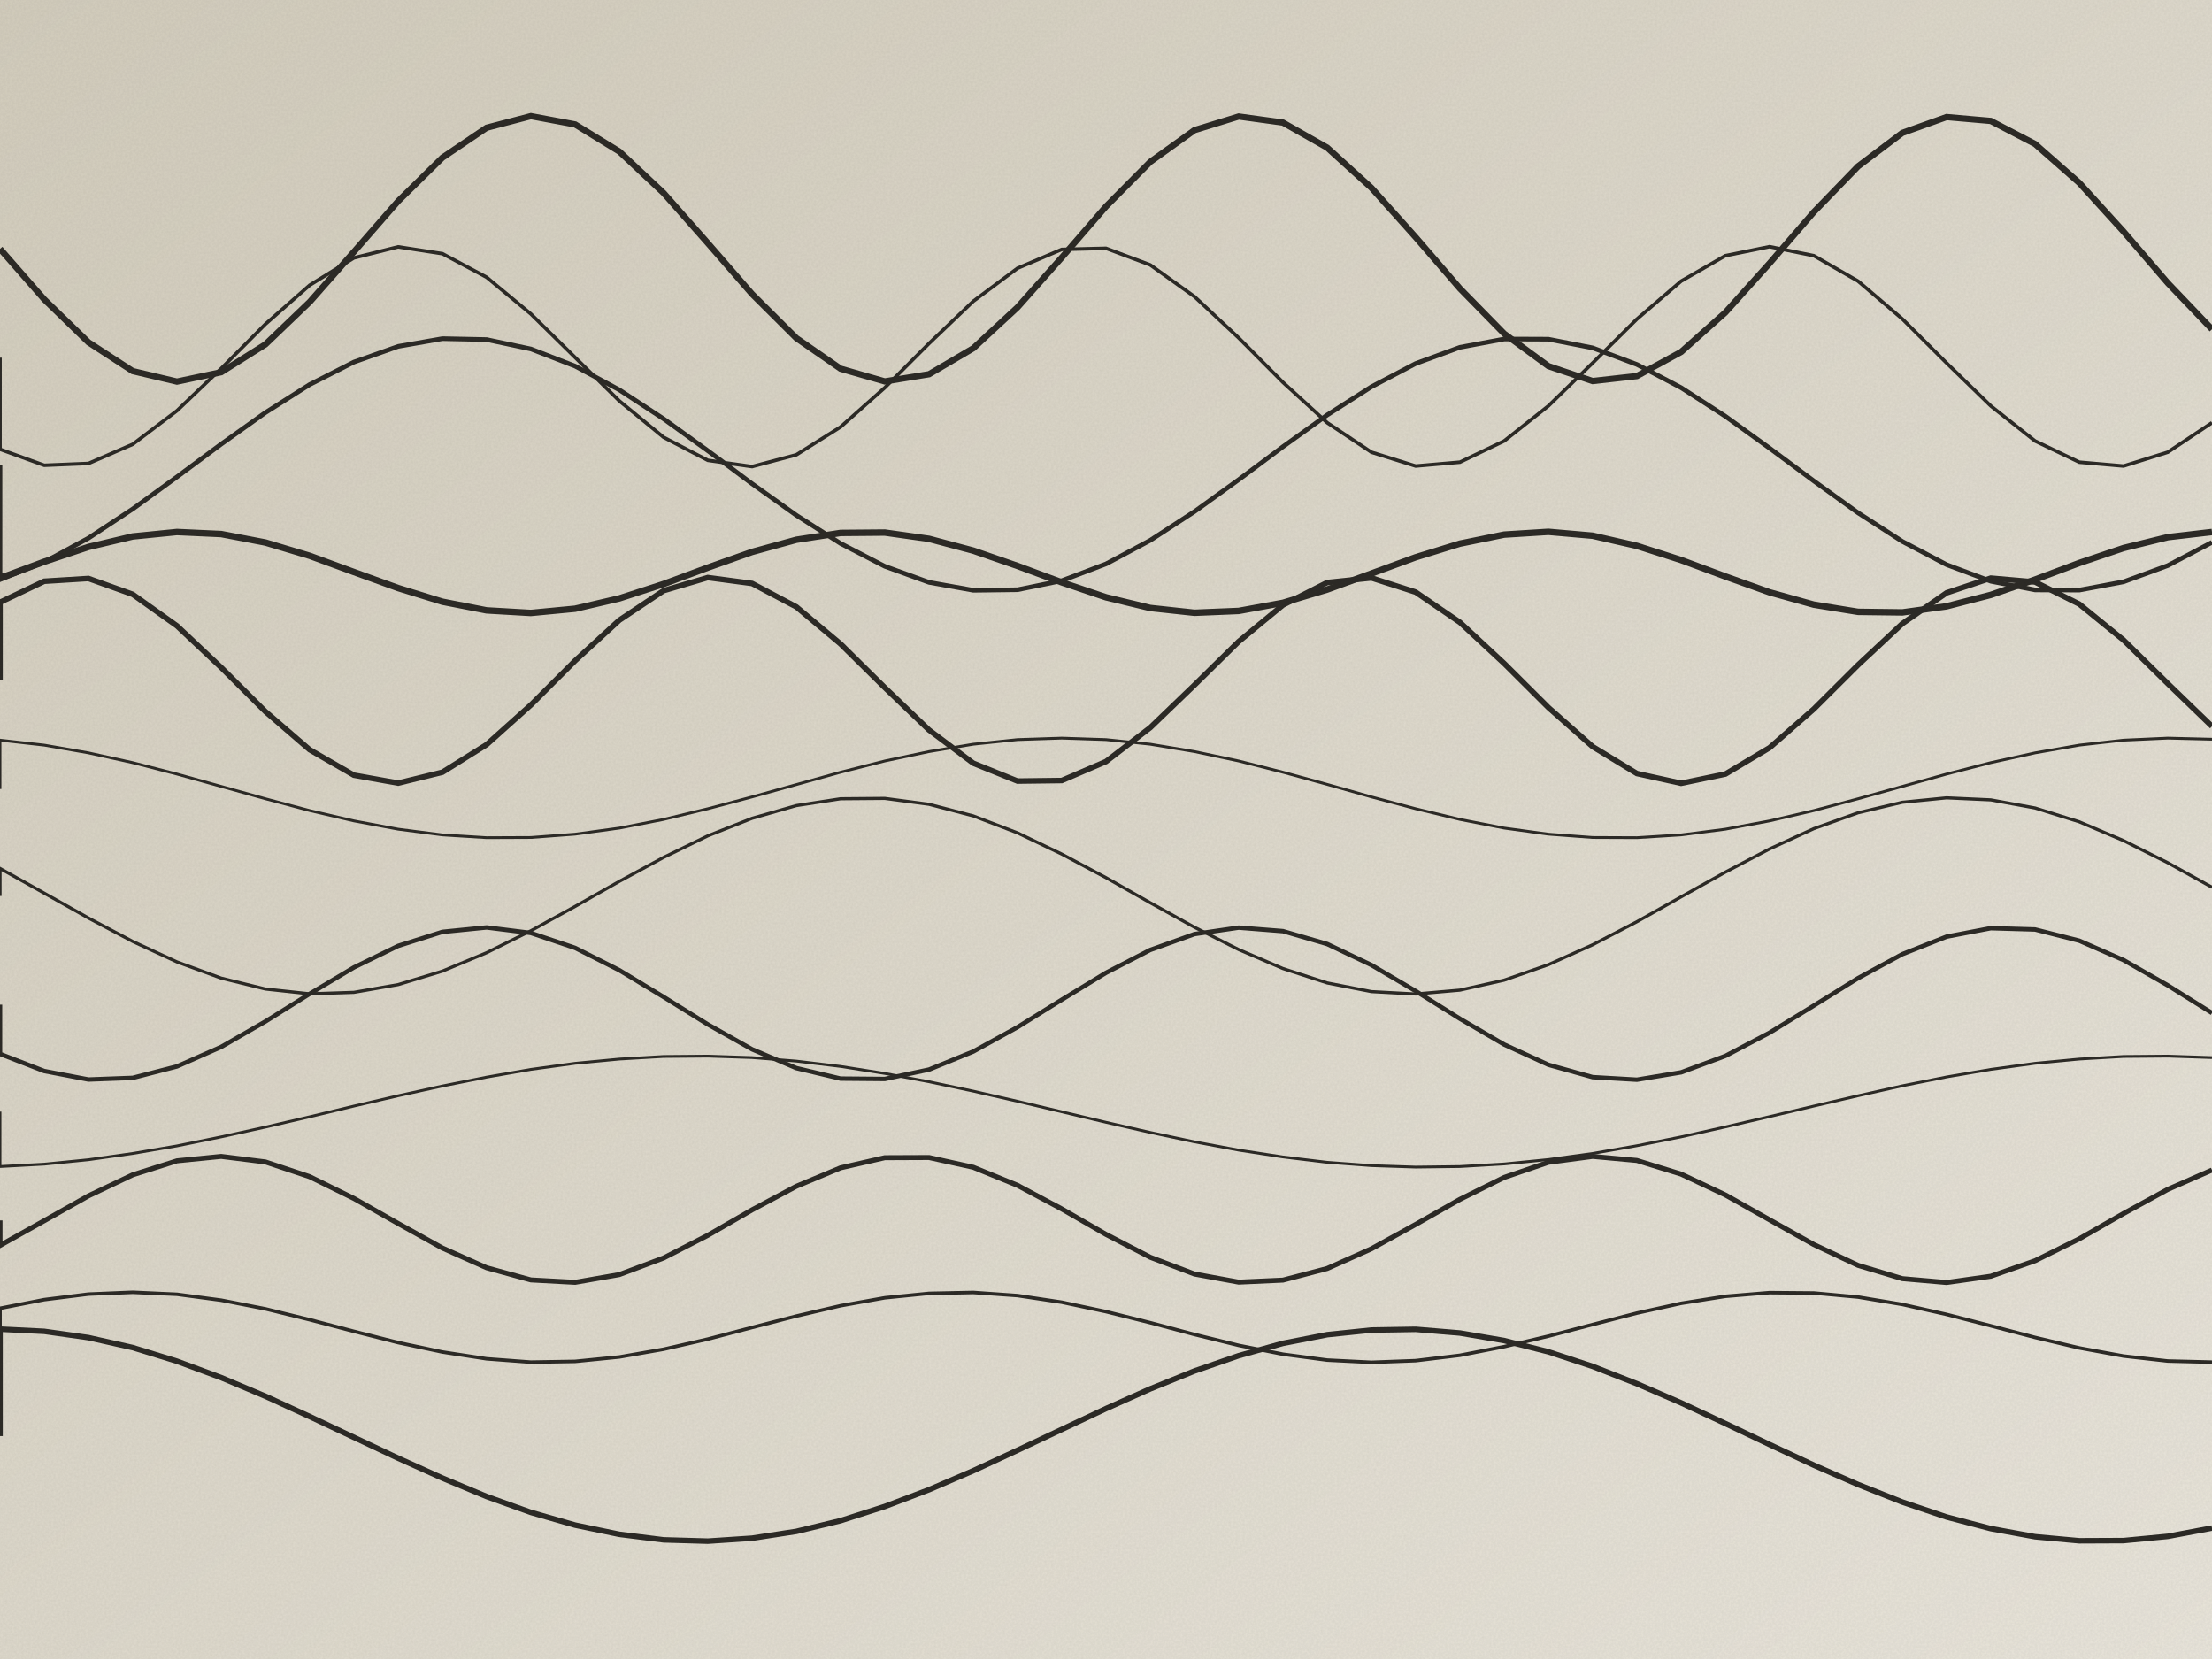
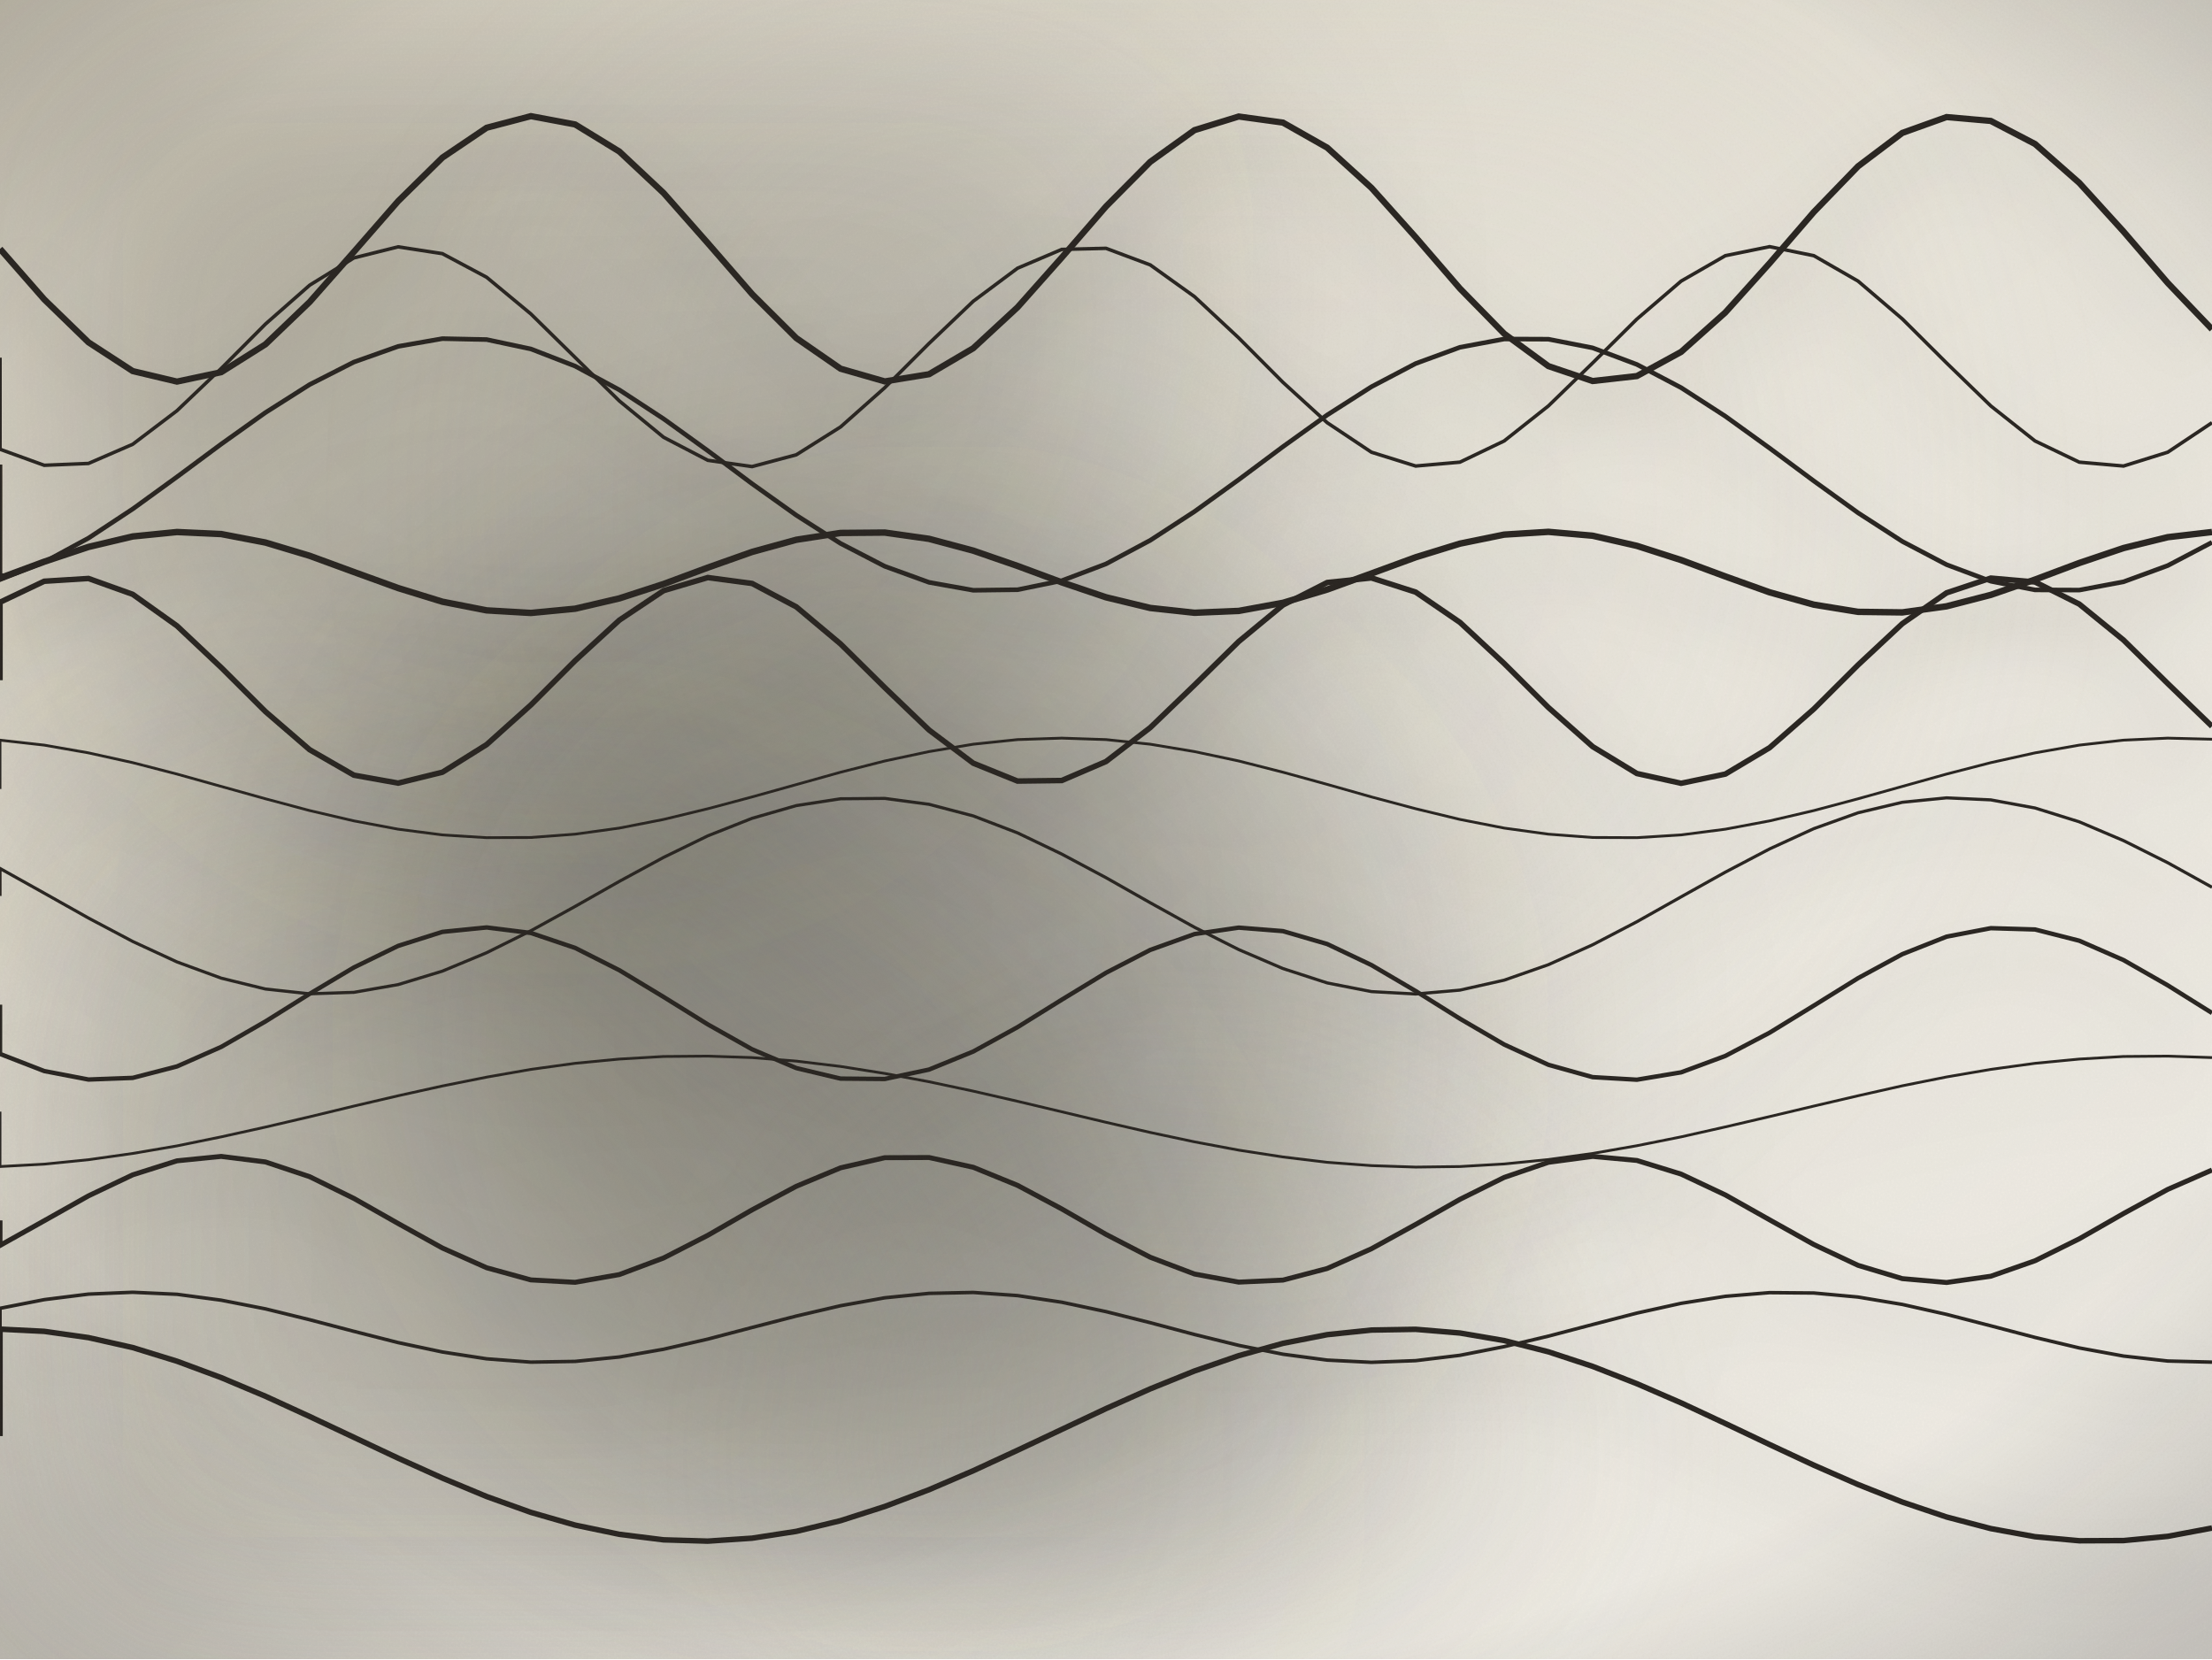
<svg xmlns="http://www.w3.org/2000/svg" viewBox="0 0 1200 900" preserveAspectRatio="xMidYMid slice">
  <defs>
-     <linearGradient id="g11" x1="0" y1="0" x2="1" y2="1">
+     <linearGradient id="bg11" x1="0" y1="0" x2="1" y2="1">
      <stop offset="0" stop-color="#d3cdbd" />
-       <stop offset="1" stop-color="#e9e5db" />
+       <stop offset="0.55" stop-color="#e9e5db" />
+       <stop offset="1" stop-color="#f1eee7" />
    </linearGradient>
-     <filter id="n11">
-       <feTurbulence type="fractalNoise" baseFrequency="0.8" numOctaves="2" result="t" />
-       <feColorMatrix in="t" type="matrix" values="0 0 0 0 0.07 0 0 0 0 0.07 0 0 0 0 0.06 0 0 0 0.55 0" />
-       <feComposite operator="in" in2="SourceGraphic" />
+     <radialGradient id="vig11" cx="50%" cy="46%" r="72%">
+       <stop offset="0%" stop-color="#131210" stop-opacity="0" />
+       <stop offset="76%" stop-color="#131210" stop-opacity="0" />
+       <stop offset="100%" stop-color="#131210" stop-opacity="0.2" />
+     </radialGradient>
+     <filter id="bokeh11" x="-60%" y="-60%" width="220%" height="220%">
+       <feGaussianBlur stdDeviation="81" />
+     </filter>
+     <filter id="shadow11" x="-30%" y="-30%" width="160%" height="160%">
+       <feDropShadow dx="0" dy="16" stdDeviation="18" flood-color="#131210" flood-opacity="0.25" />
+     </filter>
+     <filter id="grain11">
+       <feTurbulence type="fractalNoise" baseFrequency="0.85" numOctaves="2" result="t" />
+       <feColorMatrix in="t" type="matrix" values="0 0 0 0 0.07 0 0 0 0 0.07 0 0 0 0 0.06 0 0 0 0.6 0" />
    </filter>
  </defs>
-   <rect width="1200" height="900" fill="url(#g11)" />
-   <path d="M 0 135 L 0 135.0 L 24 162.4 L 48 185.7 L 72 201.3 L 96 207.0 L 120 201.9 L 144 186.8 L 168 163.8 L 192 136.6 L 216 109.1 L 240 85.5 L 264 69.3 L 288 63.0 L 312 67.5 L 336 82.2 L 360 104.7 L 384 131.9 L 408 159.5 L 432 183.4 L 456 200.0 L 480 206.9 L 504 203.0 L 528 188.9 L 552 166.7 L 576 139.7 L 600 112.0 L 624 87.8 L 648 70.6 L 672 63.2 L 696 66.5 L 720 80.1 L 744 101.9 L 768 128.7 L 792 156.5 L 816 181.0 L 840 198.6 L 864 206.7 L 888 204.0 L 912 190.9 L 936 169.5 L 960 142.8 L 984 115.0 L 1008 90.2 L 1032 72.1 L 1056 63.5 L 1080 65.6 L 1104 78.1 L 1128 99.2 L 1152 125.6 L 1176 153.5 L 1200 178.6" fill="none" stroke="#2a2824" stroke-width="3.4" />
-   <path d="M 0 194 L 0 243.7 L 24 252.4 L 48 251.4 L 72 241.0 L 96 222.8 L 120 199.9 L 144 175.8 L 168 154.7 L 192 139.9 L 216 133.9 L 240 137.6 L 264 150.4 L 288 170.3 L 312 193.9 L 336 217.5 L 360 237.2 L 384 249.7 L 408 253.1 L 432 246.7 L 456 231.6 L 480 210.3 L 504 186.3 L 528 163.4 L 552 145.5 L 576 135.3 L 600 134.7 L 624 143.7 L 648 160.9 L 672 183.3 L 696 207.4 L 720 229.3 L 744 245.3 L 768 252.8 L 792 250.7 L 816 239.2 L 840 220.2 L 864 196.9 L 888 173.1 L 912 152.5 L 936 138.7 L 960 133.8 L 984 138.7 L 1008 152.5 L 1032 173.0 L 1056 196.9 L 1080 220.2 L 1104 239.2 L 1128 250.7 L 1152 252.8 L 1176 245.3 L 1200 229.3" fill="none" stroke="#2a2824" stroke-width="1.9" />
-   <path d="M 0 252 L 0 314.4 L 24 304.9 L 48 291.9 L 72 276.1 L 96 258.7 L 120 240.9 L 144 223.8 L 168 208.6 L 192 196.4 L 216 187.9 L 240 183.7 L 264 184.2 L 288 189.3 L 312 198.6 L 336 211.5 L 360 227.2 L 384 244.5 L 408 262.4 L 432 279.5 L 456 294.8 L 480 307.2 L 504 315.9 L 528 320.2 L 552 319.9 L 576 315.0 L 600 305.9 L 624 293.1 L 648 277.5 L 672 260.2 L 696 242.3 L 720 225.1 L 744 209.8 L 768 197.2 L 792 188.4 L 816 183.9 L 840 184.0 L 864 188.7 L 888 197.7 L 912 210.3 L 936 225.8 L 960 243.1 L 984 260.9 L 1008 278.2 L 1032 293.7 L 1056 306.3 L 1080 315.3 L 1104 320.0 L 1128 320.1 L 1152 315.6 L 1176 306.8 L 1200 294.2" fill="none" stroke="#2a2824" stroke-width="2.5" />
-   <path d="M 0 311 L 0 313.6 L 24 304.7 L 48 296.7 L 72 291.0 L 96 288.6 L 120 289.7 L 144 294.3 L 168 301.5 L 192 310.3 L 216 319.0 L 240 326.4 L 264 331.1 L 288 332.5 L 312 330.2 L 336 324.6 L 360 316.8 L 384 307.9 L 408 299.4 L 432 292.8 L 456 289.1 L 480 288.9 L 504 292.3 L 528 298.7 L 552 307.0 L 576 315.9 L 600 324.0 L 624 329.8 L 648 332.4 L 672 331.4 L 696 327.0 L 720 319.8 L 744 311.1 L 768 302.3 L 792 294.9 L 816 290.0 L 840 288.5 L 864 290.6 L 888 296.1 L 912 303.8 L 936 312.7 L 960 321.3 L 984 328.0 L 1008 331.9 L 1032 332.2 L 1056 328.9 L 1080 322.7 L 1104 314.4 L 1128 305.4 L 1152 297.3 L 1176 291.4 L 1200 288.6" fill="none" stroke="#2a2824" stroke-width="3.5" />
-   <path d="M 0 369 L 0 326.7 L 24 315.3 L 48 313.8 L 72 322.4 L 96 339.5 L 120 362.1 L 144 386.0 L 168 406.7 L 192 420.5 L 216 424.8 L 240 418.9 L 264 403.9 L 288 382.4 L 312 358.4 L 336 336.4 L 360 320.4 L 384 313.3 L 408 316.5 L 432 329.2 L 456 349.3 L 480 373.0 L 504 396.0 L 528 414.0 L 552 423.7 L 576 423.4 L 600 413.1 L 624 394.7 L 648 371.6 L 672 348.0 L 696 328.2 L 720 316.0 L 744 313.5 L 768 321.2 L 792 337.6 L 816 359.9 L 840 383.8 L 864 405.0 L 888 419.6 L 912 424.9 L 936 419.9 L 960 405.6 L 984 384.6 L 1008 360.7 L 1032 338.3 L 1056 321.6 L 1080 313.6 L 1104 315.7 L 1128 327.7 L 1152 347.2 L 1176 370.8 L 1200 394.0" fill="none" stroke="#2a2824" stroke-width="3.0" />
-   <path d="M 0 428 L 0 401.5 L 24 404.2 L 48 408.4 L 72 413.7 L 96 419.9 L 120 426.6 L 144 433.3 L 168 439.7 L 192 445.3 L 216 449.8 L 240 452.9 L 264 454.4 L 288 454.3 L 312 452.5 L 336 449.2 L 360 444.5 L 384 438.7 L 408 432.3 L 432 425.6 L 456 418.9 L 480 412.8 L 504 407.7 L 528 403.7 L 552 401.2 L 576 400.4 L 600 401.2 L 624 403.7 L 648 407.7 L 672 412.8 L 696 418.9 L 720 425.5 L 744 432.3 L 768 438.7 L 792 444.5 L 816 449.2 L 840 452.5 L 864 454.3 L 888 454.4 L 912 452.9 L 936 449.8 L 960 445.3 L 984 439.7 L 1008 433.3 L 1032 426.6 L 1056 419.9 L 1080 413.7 L 1104 408.4 L 1128 404.2 L 1152 401.5 L 1176 400.4 L 1200 401.0" fill="none" stroke="#2a2824" stroke-width="1.5" />
-   <path d="M 0 486 L 0 471.1 L 24 484.5 L 48 498.0 L 72 510.7 L 96 521.8 L 120 530.6 L 144 536.5 L 168 539.1 L 192 538.3 L 216 534.1 L 240 526.8 L 264 516.8 L 288 504.9 L 312 491.7 L 336 478.1 L 360 465.1 L 384 453.4 L 408 443.9 L 432 437.0 L 456 433.3 L 480 433.1 L 504 436.3 L 528 442.6 L 552 451.8 L 576 463.3 L 600 476.1 L 624 489.7 L 648 503.0 L 672 515.1 L 696 525.4 L 720 533.2 L 744 537.9 L 768 539.2 L 792 537.1 L 816 531.7 L 840 523.3 L 864 512.5 L 888 500.0 L 912 486.5 L 936 473.1 L 960 460.5 L 984 449.5 L 1008 440.9 L 1032 435.2 L 1056 432.8 L 1080 433.9 L 1104 438.3 L 1128 445.8 L 1152 456.0 L 1176 468.0 L 1200 481.3" fill="none" stroke="#2a2824" stroke-width="1.7" />
-   <path d="M 0 545 L 0 571.7 L 24 581.0 L 48 585.6 L 72 584.7 L 96 578.5 L 120 567.9 L 144 554.1 L 168 539.1 L 192 524.8 L 216 513.1 L 240 505.5 L 264 503.1 L 288 506.1 L 312 514.2 L 336 526.3 L 360 540.8 L 384 555.7 L 408 569.2 L 432 579.4 L 456 585.1 L 480 585.3 L 504 580.2 L 528 570.4 L 552 557.2 L 576 542.3 L 600 527.7 L 624 515.3 L 648 506.7 L 672 503.2 L 696 505.1 L 720 512.1 L 744 523.5 L 768 537.6 L 792 552.6 L 816 566.6 L 840 577.6 L 864 584.3 L 888 585.7 L 912 581.7 L 936 572.8 L 960 560.2 L 984 545.5 L 1008 530.6 L 1032 517.6 L 1056 508.1 L 1080 503.5 L 1104 504.2 L 1128 510.3 L 1152 520.8 L 1176 534.5 L 1200 549.5" fill="none" stroke="#2a2824" stroke-width="2.4" />
-   <path d="M 0 603 L 0 632.8 L 24 631.5 L 48 629.1 L 72 625.7 L 96 621.6 L 120 616.7 L 144 611.4 L 168 605.8 L 192 600.0 L 216 594.4 L 240 589.1 L 264 584.3 L 288 580.1 L 312 576.8 L 336 574.5 L 360 573.1 L 384 572.9 L 408 573.7 L 432 575.6 L 456 578.5 L 480 582.3 L 504 586.8 L 528 591.9 L 552 597.4 L 576 603.1 L 600 608.8 L 624 614.3 L 648 619.4 L 672 623.9 L 696 627.6 L 720 630.5 L 744 632.3 L 768 633.1 L 792 632.8 L 816 631.4 L 840 629.0 L 864 625.7 L 888 621.5 L 912 616.7 L 936 611.3 L 960 605.7 L 984 600.0 L 1008 594.4 L 1032 589.0 L 1056 584.2 L 1080 580.1 L 1104 576.8 L 1128 574.5 L 1152 573.1 L 1176 572.9 L 1200 573.7" fill="none" stroke="#2a2824" stroke-width="1.5" />
-   <path d="M 0 662 L 0 675.6 L 24 662.2 L 48 648.7 L 72 637.3 L 96 629.7 L 120 627.3 L 144 630.3 L 168 638.3 L 192 650.1 L 216 663.7 L 240 677.0 L 264 687.7 L 288 694.3 L 312 695.6 L 336 691.4 L 360 682.4 L 384 670.1 L 408 656.3 L 432 643.5 L 456 633.5 L 480 628.0 L 504 627.9 L 528 633.2 L 552 643.0 L 576 655.8 L 600 669.6 L 624 682.0 L 648 691.1 L 672 695.5 L 696 694.4 L 720 688.1 L 744 677.4 L 768 664.2 L 792 650.6 L 816 638.7 L 840 630.5 L 864 627.3 L 888 629.5 L 912 636.9 L 936 648.2 L 960 661.7 L 984 675.1 L 1008 686.4 L 1032 693.6 L 1056 695.7 L 1080 692.3 L 1104 683.9 L 1128 672.0 L 1152 658.3 L 1176 645.2 L 1200 634.7" fill="none" stroke="#2a2824" stroke-width="2.7" />
-   <path d="M 0 720 L 0 709.7 L 24 705.0 L 48 702.0 L 72 701.0 L 96 702.1 L 120 705.3 L 144 710.0 L 168 715.9 L 192 722.2 L 216 728.3 L 240 733.4 L 264 737.1 L 288 738.9 L 312 738.5 L 336 736.1 L 360 731.9 L 384 726.4 L 408 720.1 L 432 713.9 L 456 708.3 L 480 704.0 L 504 701.6 L 528 701.1 L 552 702.8 L 576 706.4 L 600 711.5 L 624 717.5 L 648 723.9 L 672 729.8 L 696 734.6 L 720 737.8 L 744 739.0 L 768 738.1 L 792 735.2 L 816 730.5 L 840 724.8 L 864 718.5 L 888 712.3 L 912 707.0 L 936 703.2 L 960 701.2 L 984 701.4 L 1008 703.6 L 1032 707.6 L 1056 713.0 L 1080 719.2 L 1104 725.5 L 1128 731.2 L 1152 735.6 L 1176 738.3 L 1200 738.9" fill="none" stroke="#2a2824" stroke-width="1.9" />
-   <path d="M 0 779 L 0 721.0 L 24 722.2 L 48 725.6 L 72 731.0 L 96 738.4 L 120 747.3 L 144 757.4 L 168 768.4 L 192 779.7 L 216 791.0 L 240 801.8 L 264 811.8 L 288 820.4 L 312 827.3 L 336 832.3 L 360 835.3 L 384 836.0 L 408 834.4 L 432 830.7 L 456 824.9 L 480 817.2 L 504 808.1 L 528 797.8 L 552 786.7 L 576 775.4 L 600 764.1 L 624 753.4 L 648 743.7 L 672 735.4 L 696 728.7 L 720 724.0 L 744 721.5 L 768 721.1 L 792 723.1 L 816 727.2 L 840 733.3 L 864 741.2 L 888 750.6 L 912 761.0 L 936 772.2 L 960 783.6 L 984 794.8 L 1008 805.3 L 1032 814.8 L 1056 822.9 L 1080 829.2 L 1104 833.6 L 1128 835.8 L 1152 835.7 L 1176 833.4 L 1200 828.9" fill="none" stroke="#2a2824" stroke-width="3.0" />
-   <rect width="1200" height="900" filter="url(#n11)" opacity="0.16" />
+   <rect width="1200" height="900" fill="url(#bg11)" />
+   <circle cx="420" cy="496" r="260" fill="#131210" opacity="0.12" filter="url(#bokeh11)" />
+   <circle cx="659" cy="272" r="360" fill="#f1eee7" opacity="0.13" filter="url(#bokeh11)" />
+   <circle cx="301" cy="796" r="403" fill="#131210" opacity="0.23" filter="url(#bokeh11)" />
+   <circle cx="155" cy="820" r="377" fill="#dfdacd" opacity="0.23" filter="url(#bokeh11)" />
+   <circle cx="304" cy="155" r="340" fill="#131210" opacity="0.18" filter="url(#bokeh11)" />
+   <circle cx="640" cy="805" r="175" fill="#f1eee7" opacity="0.23" filter="url(#bokeh11)" />
+   <circle cx="510" cy="569" r="294" fill="#131210" opacity="0.20" filter="url(#bokeh11)" />
+   <g filter="url(#shadow11)">
+     <path d="M 0 135 L 0 135.0 L 24 162.4 L 48 185.7 L 72 201.3 L 96 207.0 L 120 201.9 L 144 186.8 L 168 163.8 L 192 136.6 L 216 109.1 L 240 85.5 L 264 69.3 L 288 63.0 L 312 67.5 L 336 82.2 L 360 104.7 L 384 131.9 L 408 159.5 L 432 183.4 L 456 200.0 L 480 206.9 L 504 203.0 L 528 188.9 L 552 166.7 L 576 139.7 L 600 112.0 L 624 87.8 L 648 70.6 L 672 63.2 L 696 66.5 L 720 80.1 L 744 101.9 L 768 128.7 L 792 156.5 L 816 181.0 L 840 198.6 L 864 206.7 L 888 204.0 L 912 190.9 L 936 169.5 L 960 142.8 L 984 115.0 L 1008 90.2 L 1032 72.1 L 1056 63.5 L 1080 65.6 L 1104 78.1 L 1128 99.2 L 1152 125.6 L 1176 153.5 L 1200 178.6" fill="none" stroke="#2a2824" stroke-width="3.4" />
+     <path d="M 0 194 L 0 243.7 L 24 252.4 L 48 251.4 L 72 241.0 L 96 222.8 L 120 199.9 L 144 175.8 L 168 154.7 L 192 139.9 L 216 133.9 L 240 137.6 L 264 150.4 L 288 170.3 L 312 193.9 L 336 217.5 L 360 237.2 L 384 249.7 L 408 253.1 L 432 246.7 L 456 231.6 L 480 210.3 L 504 186.3 L 528 163.4 L 552 145.5 L 576 135.3 L 600 134.7 L 624 143.7 L 648 160.9 L 672 183.3 L 696 207.4 L 720 229.3 L 744 245.3 L 768 252.8 L 792 250.7 L 816 239.2 L 840 220.2 L 864 196.9 L 888 173.1 L 912 152.5 L 936 138.7 L 960 133.8 L 984 138.7 L 1008 152.5 L 1032 173.0 L 1056 196.9 L 1080 220.2 L 1104 239.2 L 1128 250.7 L 1152 252.8 L 1176 245.3 L 1200 229.3" fill="none" stroke="#2a2824" stroke-width="1.9" />
+     <path d="M 0 252 L 0 314.4 L 24 304.9 L 48 291.9 L 72 276.1 L 96 258.7 L 120 240.9 L 144 223.8 L 168 208.6 L 192 196.4 L 216 187.9 L 240 183.7 L 264 184.2 L 288 189.3 L 312 198.6 L 336 211.5 L 360 227.2 L 384 244.5 L 408 262.4 L 432 279.5 L 456 294.8 L 480 307.2 L 504 315.9 L 528 320.2 L 552 319.9 L 576 315.0 L 600 305.9 L 624 293.1 L 648 277.5 L 672 260.2 L 696 242.3 L 720 225.1 L 744 209.8 L 768 197.2 L 792 188.4 L 816 183.9 L 840 184.0 L 864 188.7 L 888 197.7 L 912 210.3 L 936 225.8 L 960 243.1 L 984 260.9 L 1008 278.2 L 1032 293.7 L 1056 306.3 L 1080 315.3 L 1104 320.0 L 1128 320.1 L 1152 315.6 L 1176 306.8 L 1200 294.2" fill="none" stroke="#2a2824" stroke-width="2.5" />
+     <path d="M 0 311 L 0 313.6 L 24 304.7 L 48 296.7 L 72 291.0 L 96 288.6 L 120 289.7 L 144 294.3 L 168 301.5 L 192 310.3 L 216 319.0 L 240 326.4 L 264 331.1 L 288 332.5 L 312 330.2 L 336 324.6 L 360 316.8 L 384 307.9 L 408 299.4 L 432 292.8 L 456 289.1 L 480 288.9 L 504 292.3 L 528 298.7 L 552 307.0 L 576 315.9 L 600 324.0 L 624 329.8 L 648 332.4 L 672 331.4 L 696 327.0 L 720 319.8 L 744 311.1 L 768 302.3 L 792 294.9 L 816 290.0 L 840 288.5 L 864 290.6 L 888 296.1 L 912 303.8 L 936 312.7 L 960 321.3 L 984 328.0 L 1008 331.9 L 1032 332.2 L 1056 328.9 L 1080 322.7 L 1104 314.4 L 1128 305.4 L 1152 297.3 L 1176 291.4 L 1200 288.6" fill="none" stroke="#2a2824" stroke-width="3.5" />
+     <path d="M 0 369 L 0 326.7 L 24 315.3 L 48 313.8 L 72 322.4 L 96 339.5 L 120 362.1 L 144 386.0 L 168 406.7 L 192 420.5 L 216 424.8 L 240 418.9 L 264 403.9 L 288 382.4 L 312 358.4 L 336 336.4 L 360 320.4 L 384 313.3 L 408 316.5 L 432 329.2 L 456 349.3 L 480 373.0 L 504 396.0 L 528 414.0 L 552 423.7 L 576 423.4 L 600 413.1 L 624 394.7 L 648 371.6 L 672 348.0 L 696 328.2 L 720 316.0 L 744 313.5 L 768 321.2 L 792 337.6 L 816 359.9 L 840 383.8 L 864 405.0 L 888 419.6 L 912 424.9 L 936 419.9 L 960 405.6 L 984 384.6 L 1008 360.7 L 1032 338.3 L 1056 321.6 L 1080 313.6 L 1104 315.7 L 1128 327.7 L 1152 347.2 L 1176 370.8 L 1200 394.0" fill="none" stroke="#2a2824" stroke-width="3.0" />
+     <path d="M 0 428 L 0 401.5 L 24 404.2 L 48 408.4 L 72 413.7 L 96 419.9 L 120 426.6 L 144 433.3 L 168 439.7 L 192 445.3 L 216 449.8 L 240 452.9 L 264 454.4 L 288 454.3 L 312 452.5 L 336 449.2 L 360 444.5 L 384 438.7 L 408 432.3 L 432 425.6 L 456 418.9 L 480 412.8 L 504 407.7 L 528 403.7 L 552 401.2 L 576 400.4 L 600 401.2 L 624 403.7 L 648 407.7 L 672 412.8 L 696 418.9 L 720 425.5 L 744 432.3 L 768 438.7 L 792 444.5 L 816 449.2 L 840 452.5 L 864 454.3 L 888 454.4 L 912 452.9 L 936 449.8 L 960 445.3 L 984 439.7 L 1008 433.3 L 1032 426.6 L 1056 419.9 L 1080 413.7 L 1104 408.4 L 1128 404.2 L 1152 401.5 L 1176 400.4 L 1200 401.0" fill="none" stroke="#2a2824" stroke-width="1.5" />
+     <path d="M 0 486 L 0 471.1 L 24 484.5 L 48 498.0 L 72 510.7 L 96 521.8 L 120 530.6 L 144 536.5 L 168 539.1 L 192 538.3 L 216 534.1 L 240 526.8 L 264 516.8 L 288 504.9 L 312 491.7 L 336 478.1 L 360 465.1 L 384 453.4 L 408 443.9 L 432 437.0 L 456 433.3 L 480 433.1 L 504 436.3 L 528 442.6 L 552 451.8 L 576 463.3 L 600 476.1 L 624 489.7 L 648 503.0 L 672 515.1 L 696 525.4 L 720 533.2 L 744 537.9 L 768 539.2 L 792 537.1 L 816 531.7 L 840 523.3 L 864 512.5 L 888 500.0 L 912 486.5 L 936 473.1 L 960 460.5 L 984 449.5 L 1008 440.9 L 1032 435.2 L 1056 432.8 L 1080 433.9 L 1104 438.3 L 1128 445.8 L 1152 456.0 L 1176 468.0 L 1200 481.3" fill="none" stroke="#2a2824" stroke-width="1.7" />
+     <path d="M 0 545 L 0 571.7 L 24 581.0 L 48 585.6 L 72 584.7 L 96 578.5 L 120 567.9 L 144 554.1 L 168 539.1 L 192 524.8 L 216 513.1 L 240 505.5 L 264 503.1 L 288 506.1 L 312 514.2 L 336 526.3 L 360 540.8 L 384 555.7 L 408 569.2 L 432 579.4 L 456 585.1 L 480 585.3 L 504 580.2 L 528 570.4 L 552 557.2 L 576 542.3 L 600 527.7 L 624 515.3 L 648 506.7 L 672 503.2 L 696 505.1 L 720 512.1 L 744 523.5 L 768 537.6 L 792 552.6 L 816 566.6 L 840 577.6 L 864 584.3 L 888 585.7 L 912 581.7 L 936 572.8 L 960 560.2 L 984 545.5 L 1008 530.6 L 1032 517.6 L 1056 508.1 L 1080 503.5 L 1104 504.2 L 1128 510.3 L 1152 520.8 L 1176 534.5 L 1200 549.5" fill="none" stroke="#2a2824" stroke-width="2.4" />
+     <path d="M 0 603 L 0 632.8 L 24 631.5 L 48 629.1 L 72 625.7 L 96 621.6 L 120 616.7 L 144 611.4 L 168 605.8 L 192 600.0 L 216 594.4 L 240 589.1 L 264 584.3 L 288 580.1 L 312 576.8 L 336 574.5 L 360 573.1 L 384 572.9 L 408 573.7 L 432 575.6 L 456 578.5 L 480 582.3 L 504 586.8 L 528 591.9 L 552 597.4 L 576 603.1 L 600 608.8 L 624 614.3 L 648 619.4 L 672 623.9 L 696 627.6 L 720 630.5 L 744 632.3 L 768 633.1 L 792 632.8 L 816 631.4 L 840 629.0 L 864 625.7 L 888 621.5 L 912 616.7 L 936 611.3 L 960 605.7 L 984 600.0 L 1008 594.4 L 1032 589.0 L 1056 584.2 L 1080 580.1 L 1104 576.8 L 1128 574.5 L 1152 573.1 L 1176 572.9 L 1200 573.7" fill="none" stroke="#2a2824" stroke-width="1.5" />
+     <path d="M 0 662 L 0 675.6 L 24 662.2 L 48 648.7 L 72 637.3 L 96 629.7 L 120 627.3 L 144 630.3 L 168 638.3 L 192 650.1 L 216 663.7 L 240 677.0 L 264 687.7 L 288 694.3 L 312 695.6 L 336 691.4 L 360 682.4 L 384 670.1 L 408 656.3 L 432 643.5 L 456 633.5 L 480 628.0 L 504 627.9 L 528 633.2 L 552 643.0 L 576 655.8 L 600 669.6 L 624 682.0 L 648 691.1 L 672 695.5 L 696 694.4 L 720 688.1 L 744 677.4 L 768 664.2 L 792 650.6 L 816 638.7 L 840 630.5 L 864 627.3 L 888 629.5 L 912 636.9 L 936 648.2 L 960 661.7 L 984 675.1 L 1008 686.4 L 1032 693.6 L 1056 695.7 L 1080 692.3 L 1104 683.9 L 1128 672.0 L 1152 658.3 L 1176 645.2 L 1200 634.7" fill="none" stroke="#2a2824" stroke-width="2.7" />
+     <path d="M 0 720 L 0 709.7 L 24 705.0 L 48 702.0 L 72 701.0 L 96 702.1 L 120 705.3 L 144 710.0 L 168 715.9 L 192 722.2 L 216 728.3 L 240 733.4 L 264 737.1 L 288 738.9 L 312 738.5 L 336 736.1 L 360 731.9 L 384 726.4 L 408 720.1 L 432 713.9 L 456 708.3 L 480 704.0 L 504 701.6 L 528 701.1 L 552 702.8 L 576 706.4 L 600 711.5 L 624 717.5 L 648 723.9 L 672 729.8 L 696 734.6 L 720 737.8 L 744 739.0 L 768 738.1 L 792 735.2 L 816 730.5 L 840 724.8 L 864 718.5 L 888 712.3 L 912 707.0 L 936 703.2 L 960 701.2 L 984 701.4 L 1008 703.6 L 1032 707.6 L 1056 713.0 L 1080 719.2 L 1104 725.5 L 1128 731.2 L 1152 735.6 L 1176 738.3 L 1200 738.9" fill="none" stroke="#2a2824" stroke-width="1.9" />
+     <path d="M 0 779 L 0 721.0 L 24 722.2 L 48 725.6 L 72 731.0 L 96 738.4 L 120 747.3 L 144 757.4 L 168 768.4 L 192 779.7 L 216 791.0 L 240 801.8 L 264 811.8 L 288 820.4 L 312 827.3 L 336 832.3 L 360 835.3 L 384 836.0 L 408 834.4 L 432 830.7 L 456 824.9 L 480 817.2 L 504 808.1 L 528 797.8 L 552 786.7 L 576 775.4 L 600 764.1 L 624 753.4 L 648 743.7 L 672 735.4 L 696 728.7 L 720 724.0 L 744 721.5 L 768 721.1 L 792 723.1 L 816 727.2 L 840 733.3 L 864 741.2 L 888 750.6 L 912 761.0 L 936 772.2 L 960 783.6 L 984 794.8 L 1008 805.3 L 1032 814.8 L 1056 822.9 L 1080 829.2 L 1104 833.6 L 1128 835.8 L 1152 835.7 L 1176 833.4 L 1200 828.9" fill="none" stroke="#2a2824" stroke-width="3.0" />
+   </g>
+   <rect width="1200" height="900" fill="url(#vig11)" />
+   <rect width="1200" height="900" filter="url(#grain11)" opacity="0.07" />
</svg>
